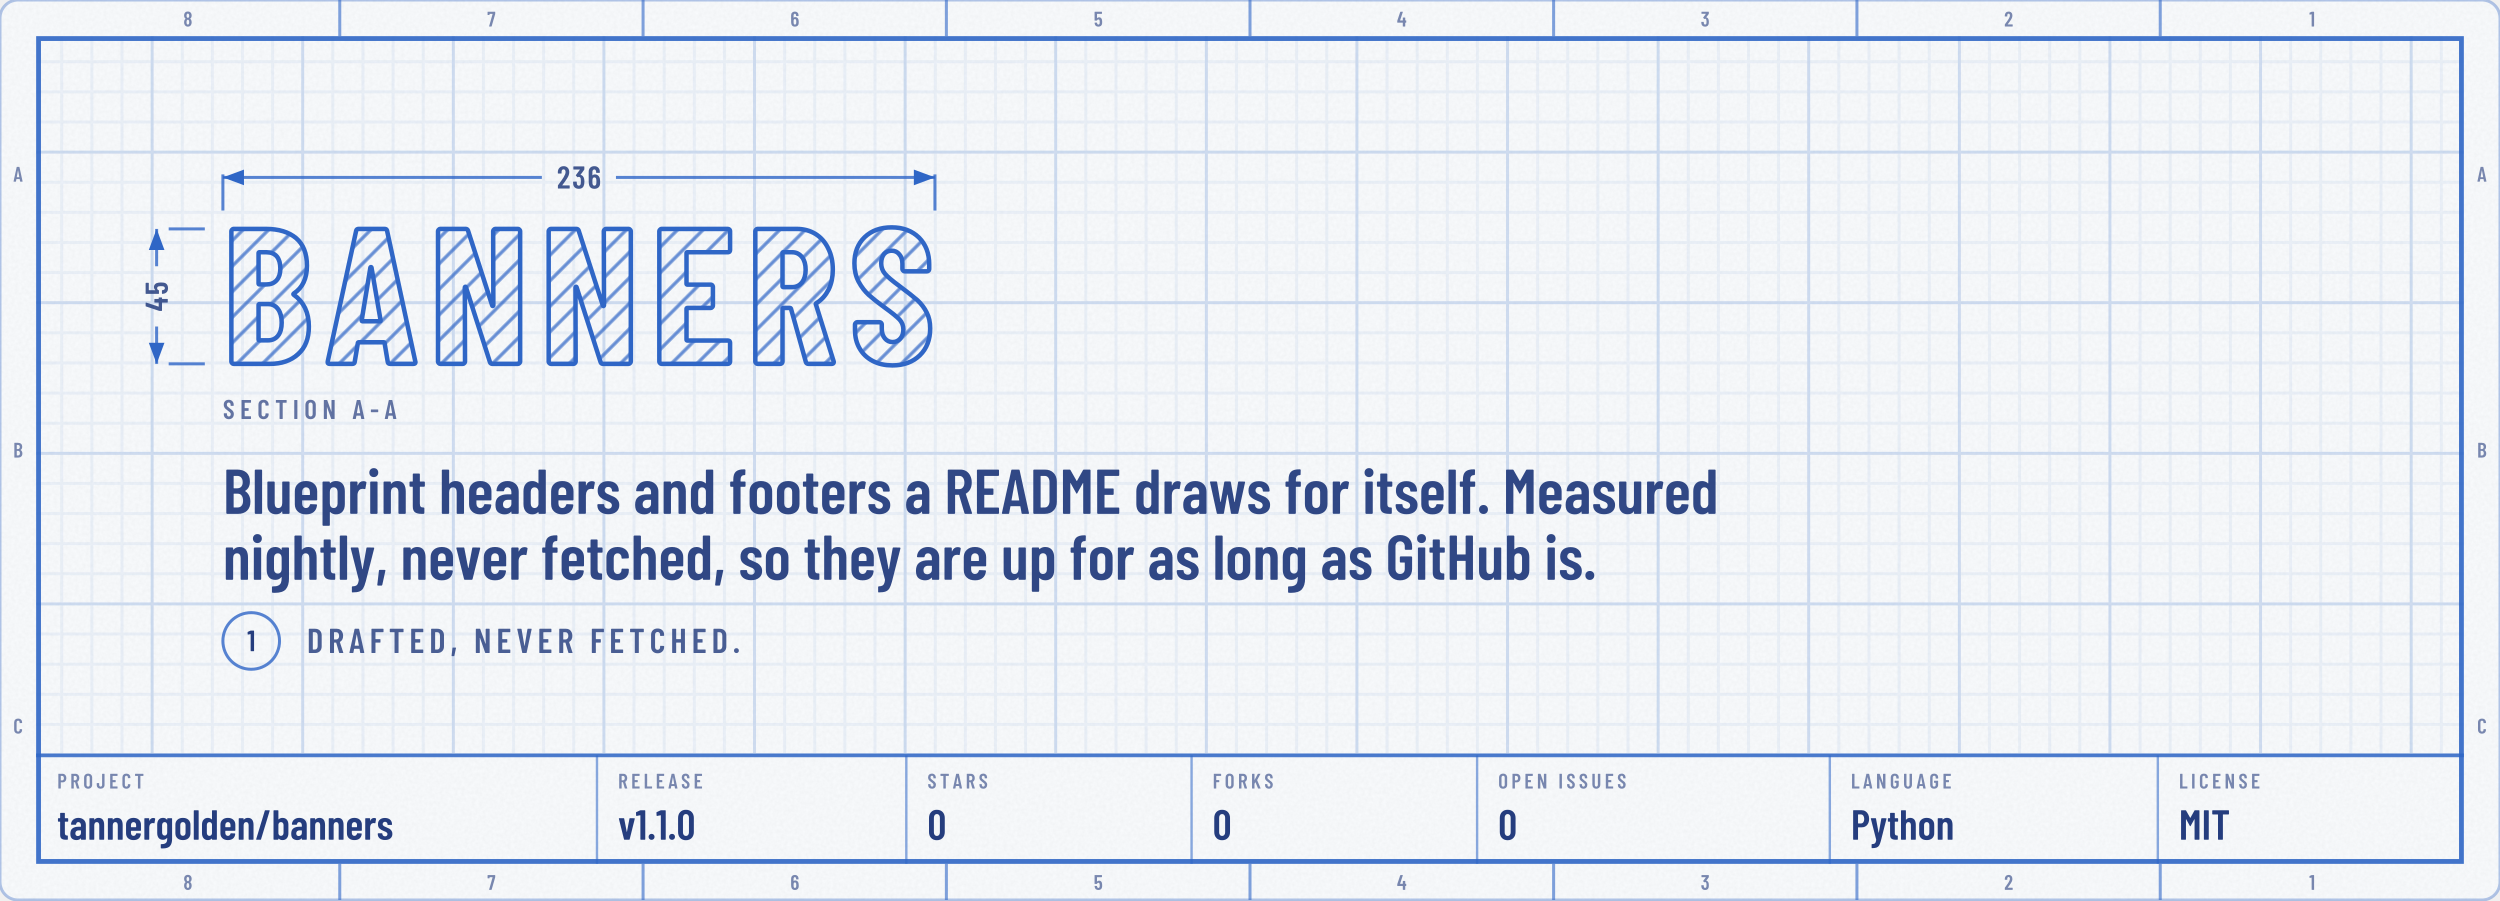
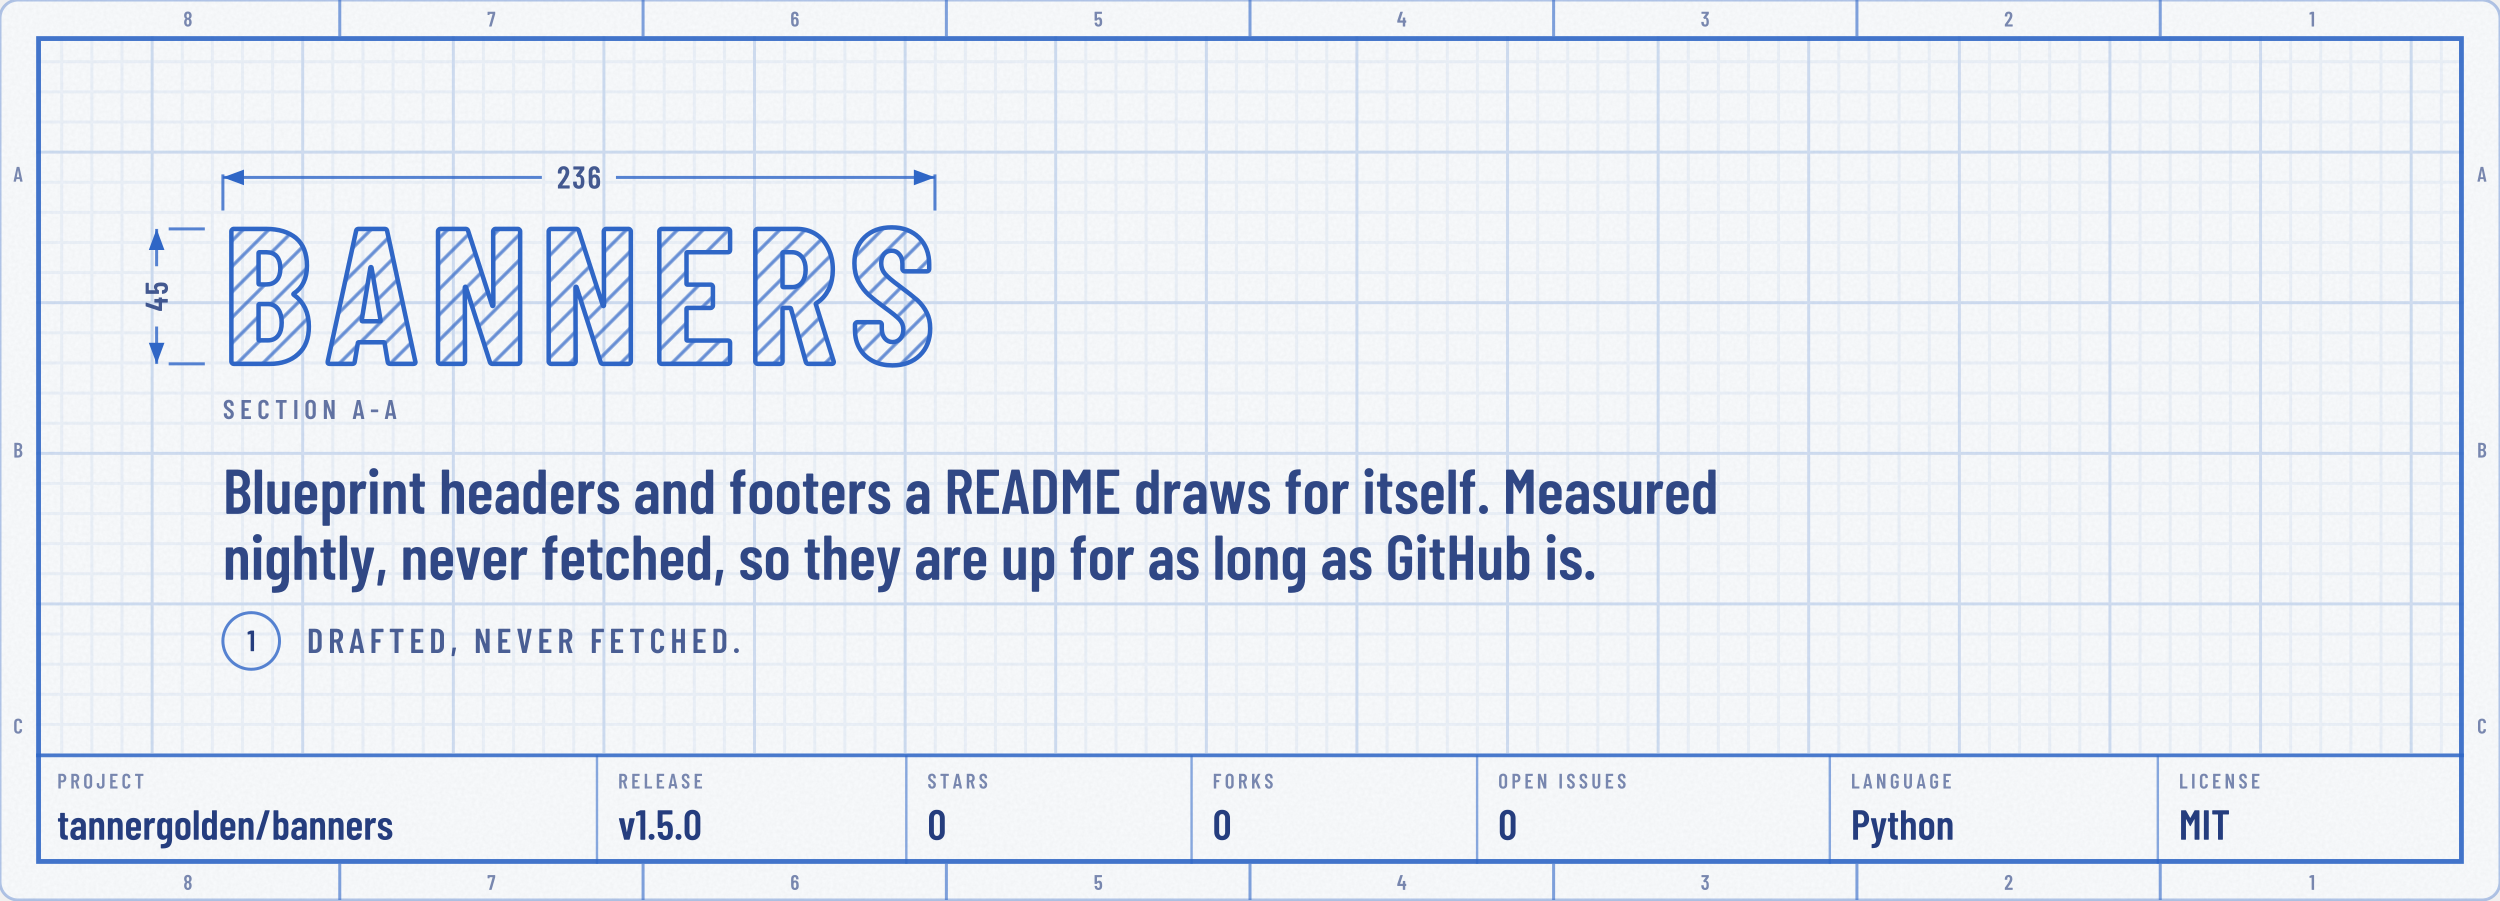
<svg xmlns="http://www.w3.org/2000/svg" width="830" height="299" viewBox="0 0 830 299" role="img" aria-labelledby="t d">
  <defs>
    <g id="kt1" transform="translate(74 120.8) scale(0.064 -0.064)">
      <use href="#n66" x="0" />
      <use href="#n65" x="530" />
      <use href="#n78" x="1072" />
      <use href="#n78" x="1646" />
      <use href="#n69" x="2220" />
      <use href="#n82" x="2718" />
      <use href="#n83" x="3249" />
    </g>
    <mask id="km2" maskUnits="userSpaceOnUse" x="70" y="70.9" width="244.4" height="65.9">
      <use href="#kt1" fill="#FFFFFF" />
    </mask>
    <pattern id="kp3" width="6" height="6" patternUnits="userSpaceOnUse" patternTransform="rotate(45)">
      <path d="M3 0V6" stroke="#2F66C6" stroke-opacity="0.7" stroke-width="1.1" />
    </pattern>
    <clipPath id="kc4">
      <rect x="0" y="0" width="830" height="298.8" rx="6" />
    </clipPath>
    <filter id="kn5" x="0" y="0" width="100%" height="100%">
      <feTurbulence type="fractalNoise" baseFrequency=".85" numOctaves="2" stitchTiles="stitch" />
      <feColorMatrix values="0 0 0 0 0 0 0 0 0 0 0 0 0 0 0 0 0 0 0.035 0" />
    </filter>
    <pattern id="kp6" width="10" height="10" patternUnits="userSpaceOnUse">
      <path d="M10 .5H.5V10" fill="none" stroke="#2F66C6" stroke-opacity="0.07" />
    </pattern>
    <pattern id="kp7" width="50" height="50" patternUnits="userSpaceOnUse">
      <path d="M50 .5H.5V50" fill="none" stroke="#2F66C6" stroke-opacity="0.14" />
    </pattern>
    <clipPath id="kc8">
      <path clip-rule="evenodd" d="M12 12h806v274.8h-806zM12 250.8h806v36h-806z" />
    </clipPath>
    <path id="m44" d="M33 -78 59 146Q60 157 71 157H151Q164 157 161 144L112 -80Q110 -91 99 -91H45Q39 -91 36 -88Q32 -84 33 -78Z" />
    <path id="m45" d="M27 263V339Q27 344 30 348Q34 351 39 351H286Q291 351 294 348Q298 344 298 339V263Q298 258 294 254Q291 251 286 251H39Q34 251 30 254Q27 258 27 263Z" />
    <path id="m46" d="M35 69Q35 100 55 120Q75 140 106 140Q137 140 156 120Q176 100 176 69Q176 38 156 18Q136 -2 106 -2Q75 -2 55 18Q35 38 35 69Z" />
    <path id="m47" d="M21 14 226 690Q229 700 239 700H331Q337 700 340 696Q343 692 341 686L136 10Q133 0 123 0H31Q25 0 22 4Q19 8 21 14Z" />
    <path id="m48" d="M38 183V517Q38 604 89 658Q140 711 224 711Q309 711 360 658Q412 604 412 517V183Q412 96 360 42Q309 -11 224 -11Q140 -11 89 42Q38 96 38 183ZM296 176V524Q296 563 276 586Q257 610 224 610Q192 610 173 586Q154 563 154 524V176Q154 137 173 114Q192 90 224 90Q257 90 276 114Q296 137 296 176Z" />
    <path id="m49" d="M122 700H218Q223 700 226 696Q230 693 230 688V12Q230 7 226 4Q223 0 218 0H126Q121 0 118 4Q114 7 114 12V576Q114 578 112 580Q111 582 109 581L27 565H24Q13 565 13 576L10 643Q10 653 18 657L107 697Q114 700 122 700Z" />
    <path id="m50" d="M173 100H392Q397 100 400 96Q404 93 404 88V12Q404 7 400 4Q397 0 392 0H43Q38 0 34 4Q31 7 31 12V92Q31 101 36 107L75 160Q114 212 152 266Q189 320 215 363Q273 459 273 522Q273 562 256 585Q238 608 209 608Q180 608 163 586Q146 563 147 526V487Q147 482 144 478Q140 475 135 475H41Q36 475 32 478Q29 482 29 487V530Q33 610 84 659Q134 708 214 708Q293 708 342 656Q390 605 390 521Q390 471 373 422Q356 373 319 317Q294 277 260 229Q225 181 214 166Q184 126 170 106Q168 104 169 102Q170 100 173 100Z" />
    <path id="m51" d="M387 218Q387 169 380 134Q368 66 326 29Q283 -8 210 -8Q134 -8 86 32Q38 73 32 143Q30 165 28 207Q28 219 40 219H132Q144 219 144 207Q146 173 148 156Q153 125 169 108Q185 92 210 92Q234 92 250 108Q266 123 271 152Q276 182 276 230Q276 281 269 315Q263 341 248 355Q233 369 210 369Q195 369 183 360Q177 356 174 356Q172 356 166 360L119 408Q115 412 115 417Q115 421 118 425L243 595Q245 597 244 599Q242 601 239 601H49Q44 601 40 604Q37 608 37 613V688Q37 693 40 696Q44 700 49 700H373Q378 700 382 696Q385 693 385 688V609Q385 602 380 594L266 438Q262 432 268 431Q309 426 338 392Q368 358 378 307Q387 267 387 218Z" />
    <path id="m52" d="M443 275V194Q443 189 440 186Q436 182 431 182H401Q396 182 396 177V12Q396 7 392 4Q389 0 384 0H292Q287 0 284 4Q280 7 280 12V177Q280 182 275 182H29Q24 182 20 186Q17 189 17 194V259Q17 268 19 274L158 690Q161 700 171 700H271Q277 700 280 696Q283 693 281 686L153 293Q152 287 157 287H275Q280 287 280 292V412Q280 417 284 420Q287 424 292 424H384Q389 424 392 420Q396 417 396 412V292Q396 287 401 287H431Q436 287 440 284Q443 280 443 275Z" />
    <path id="m53" d="M400 216Q400 175 396 146Q391 72 344 32Q297 -8 219 -8Q145 -8 99 30Q53 68 43 144L40 172Q40 184 52 184H144Q156 184 157 172Q157 166 159 154Q171 92 219 92Q244 92 260 108Q275 124 280 153Q284 178 284 217Q284 254 278 281Q273 307 258 322Q242 336 219 336Q171 336 157 290Q154 279 144 279H51Q46 279 42 282Q39 286 39 291V688Q39 693 42 696Q46 700 51 700H377Q382 700 386 696Q389 693 389 688V612Q389 607 386 604Q382 600 377 600H160Q155 600 155 595V400Q155 397 157 396Q159 396 161 398Q178 416 202 426Q227 437 254 437Q314 437 350 398Q387 360 394 290Q400 259 400 216Z" />
    <path id="m54" d="M401 216Q401 193 399 151Q394 75 346 34Q299 -8 221 -8Q147 -8 101 30Q55 69 46 144Q40 171 40 207L39 532Q39 613 88 660Q138 708 219 708Q295 708 343 660Q391 612 391 532V507Q391 502 388 498Q384 495 379 495H287Q282 495 278 498Q275 502 275 507V526Q275 560 258 582Q242 605 219 605Q191 605 174 583Q156 561 156 526V423Q156 420 158 419Q160 418 162 420Q191 447 234 447Q303 447 346 403Q389 359 396 286Q401 253 401 216ZM284 224Q284 250 279 295Q267 353 220 353Q196 353 180 338Q165 322 160 292Q156 257 156 224Q156 195 159 157Q164 125 180 108Q195 91 220 91Q245 91 260 109Q276 127 281 160Q284 196 284 224Z" />
    <path id="m55" d="M90 13 255 594Q257 600 251 600H116Q111 600 111 595V559Q111 554 108 550Q104 547 99 547H28Q23 547 20 550Q16 554 16 559L17 688Q17 693 20 696Q24 700 29 700H368Q373 700 376 696Q380 693 380 688V607Q380 603 378 593L211 10Q208 0 197 0H100Q87 0 90 13Z" />
    <path id="m56" d="M325 364Q358 345 375 306Q396 259 396 200Q396 147 380 107Q360 53 318 22Q275 -8 216 -8Q158 -8 116 22Q73 52 53 106Q38 148 38 200Q38 259 56 301Q71 341 109 363Q113 366 109 369Q76 390 58 427Q38 470 38 523Q38 581 58 620Q78 664 120 688Q161 712 216 712Q270 712 312 688Q353 665 374 621Q396 579 396 523Q396 471 376 429Q358 392 325 371Q319 367 325 364ZM159 559Q152 541 152 513Q152 483 162 456Q169 435 183 423Q197 411 216 411Q237 411 252 424Q266 436 273 459Q281 483 281 513Q281 547 271 568Q264 589 250 600Q236 612 216 612Q198 612 184 602Q171 591 164 573ZM281 206Q281 244 272 271Q266 295 252 308Q237 322 216 322Q195 322 180 308Q166 294 160 268Q152 242 152 208Q152 177 158 151Q163 123 178 108Q194 92 216 92Q239 92 255 108Q271 124 276 153Q281 180 281 206Z" />
    <path id="m65" d="M325 11 306 116Q306 121 300 121H154Q148 121 148 116L129 11Q128 0 116 0H25Q11 0 14 13L162 689Q164 700 175 700H281Q292 700 294 689L442 13V9Q442 0 431 0H338Q326 0 325 11ZM171 212H282Q288 212 287 217L229 533Q228 536 226 536Q224 536 223 533L166 217Q165 212 171 212Z" />
    <path id="m66" d="M242 0H66Q61 0 58 4Q54 7 54 12V688Q54 693 58 696Q61 700 66 700H224Q319 700 373 652Q427 604 427 512Q427 409 354 365Q349 362 352 359Q391 334 413 292Q435 250 435 192Q435 100 382 50Q328 0 242 0ZM170 595V409Q170 404 175 404H226Q267 404 290 429Q313 454 313 500Q313 548 290 574Q267 600 226 600H175Q170 600 170 595ZM319 208Q319 260 296 290Q273 319 233 319H175Q170 319 170 314V106Q170 101 175 101H233Q273 101 296 129Q319 157 319 208Z" />
    <path id="m67" d="M42 180V521Q42 607 94 658Q145 708 230 708Q316 708 368 658Q420 607 420 521V509Q420 504 416 500Q413 496 408 496L315 492Q303 492 303 504V529Q303 564 283 586Q263 608 230 608Q198 608 178 586Q158 564 158 529V171Q158 136 178 114Q198 92 230 92Q263 92 283 114Q303 136 303 171V196Q303 201 306 204Q310 208 315 208L408 204Q413 204 416 200Q420 197 420 192V180Q420 95 368 44Q316 -8 230 -8Q145 -8 94 44Q42 95 42 180Z" />
    <path id="m68" d="M54 12V688Q54 693 58 696Q61 700 66 700H237Q323 700 374 648Q426 596 426 509V191Q426 104 374 52Q323 0 237 0H66Q61 0 58 4Q54 7 54 12ZM175 100 235 101Q268 101 288 128Q309 154 310 198V502Q310 547 290 574Q269 600 234 600H175Q170 600 170 595V105Q170 100 175 100Z" />
    <path id="m69" d="M391 600H175Q170 600 170 595V406Q170 401 175 401H303Q308 401 312 398Q315 394 315 389V312Q315 307 312 304Q308 300 303 300H175Q170 300 170 295V105Q170 100 175 100H391Q396 100 400 96Q403 93 403 88V12Q403 7 400 4Q396 0 391 0H66Q61 0 58 4Q54 7 54 12V688Q54 693 58 696Q61 700 66 700H391Q396 700 400 696Q403 693 403 688V612Q403 607 400 604Q396 600 391 600Z" />
    <path id="m70" d="M390 600H175Q170 600 170 595V406Q170 401 175 401H302Q307 401 310 398Q314 394 314 389V312Q314 307 310 304Q307 300 302 300H175Q170 300 170 295V12Q170 7 166 4Q163 0 158 0H66Q61 0 58 4Q54 7 54 12V688Q54 693 58 696Q61 700 66 700H390Q395 700 398 696Q402 693 402 688V612Q402 607 398 604Q395 600 390 600Z" />
    <path id="m71" d="M42 173V527Q42 609 94 658Q145 708 230 708Q315 708 368 658Q420 609 420 526V487Q420 482 416 478Q413 475 408 475H316Q311 475 308 478Q304 482 304 487V528Q304 564 284 586Q263 608 230 608Q197 608 177 586Q157 564 157 528V172Q157 136 177 114Q197 92 230 92Q263 92 284 114Q304 136 304 172V268Q304 273 299 273H238Q233 273 230 276Q226 280 226 285V358Q226 363 230 366Q233 370 238 370H408Q413 370 416 366Q420 363 420 358V173Q420 91 368 42Q315 -8 230 -8Q145 -8 94 42Q42 91 42 173Z" />
    <path id="m72" d="M319 700H411Q416 700 420 696Q423 693 423 688V12Q423 7 420 4Q416 0 411 0H319Q314 0 310 4Q307 7 307 12V295Q307 300 302 300H175Q170 300 170 295V12Q170 7 166 4Q163 0 158 0H66Q61 0 58 4Q54 7 54 12V688Q54 693 58 696Q61 700 66 700H158Q163 700 166 696Q170 693 170 688V406Q170 401 175 401H302Q307 401 307 406V688Q307 693 310 696Q314 700 319 700Z" />
    <path id="m73" d="M54 12V688Q54 693 58 696Q61 700 66 700H158Q163 700 166 696Q170 693 170 688V12Q170 7 166 4Q163 0 158 0H66Q61 0 58 4Q54 7 54 12Z" />
    <path id="m74" d="M17 173V247Q17 252 20 256Q24 259 29 259H121Q126 259 130 256Q133 252 133 247V171Q133 136 152 114Q171 92 202 92Q233 92 252 114Q272 136 272 171V688Q272 693 276 696Q279 700 284 700H376Q381 700 384 696Q388 693 388 688V173Q388 91 336 42Q285 -8 202 -8Q119 -8 68 42Q17 91 17 173Z" />
    <path id="m75" d="M54 12V688Q54 693 58 696Q61 700 66 700H158Q163 700 166 696Q170 693 170 688V412Q170 408 172 408Q174 407 176 410L326 691Q331 700 341 700H440Q447 700 449 696Q451 692 448 686L298 405Q297 401 297 399L459 14Q460 12 460 8Q460 0 450 0H351Q340 0 337 9L219 298Q218 301 216 300Q214 300 212 298L172 231Q170 227 170 225V12Q170 7 166 4Q163 0 158 0H66Q61 0 58 4Q54 7 54 12Z" />
    <path id="m76" d="M54 12V688Q54 693 58 696Q61 700 66 700H158Q163 700 166 696Q170 693 170 688V105Q170 100 175 100H391Q396 100 400 96Q403 93 403 88V12Q403 7 400 4Q396 0 391 0H66Q61 0 58 4Q54 7 54 12Z" />
    <path id="m77" d="M383 700H475Q480 700 484 696Q487 693 487 688V12Q487 7 484 4Q480 0 475 0H383Q378 0 374 4Q371 7 371 12V484Q371 488 369 488Q367 488 365 485L278 327Q273 319 269 319Q265 319 260 327L173 485Q171 488 169 488Q167 488 167 484V12Q167 7 164 4Q160 0 155 0H63Q58 0 54 4Q51 7 51 12V688Q51 693 54 696Q58 700 63 700H155Q165 700 170 692L267 521Q270 517 273 521L368 692Q373 700 383 700Z" />
    <path id="m78" d="M350 700H441Q446 700 450 696Q453 693 453 688V12Q453 7 450 4Q446 0 441 0H336Q326 0 323 10L174 434Q173 437 170 436Q168 436 168 433L169 12Q169 7 166 4Q162 0 157 0H66Q61 0 58 4Q54 7 54 12V688Q54 693 58 696Q61 700 66 700H169Q179 700 182 690L332 269Q333 266 336 266Q338 267 338 270V688Q338 693 342 696Q345 700 350 700Z" />
    <path id="m79" d="M42 182V518Q42 604 94 656Q147 708 233 708Q319 708 372 656Q425 604 425 518V182Q425 96 372 44Q319 -8 233 -8Q147 -8 94 44Q42 96 42 182ZM309 177V523Q309 561 288 584Q267 608 233 608Q199 608 178 584Q158 561 158 523V177Q158 139 178 116Q199 92 233 92Q267 92 288 116Q309 139 309 177Z" />
    <path id="m80" d="M432 495Q432 405 384 350Q337 295 259 295H174Q169 295 169 290V12Q169 7 166 4Q162 0 157 0H65Q60 0 56 4Q53 7 53 12V689Q53 694 56 698Q60 701 65 701H253Q306 701 346 675Q387 649 410 602Q432 555 432 495ZM316 492Q316 542 294 572Q271 601 234 601H174Q169 601 169 596V391Q169 386 174 386H234Q271 386 294 414Q316 443 316 492Z" />
    <path id="m82" d="M318 10 233 297Q231 301 228 301H175Q170 301 170 296V12Q170 7 166 4Q163 0 158 0H66Q61 0 58 4Q54 7 54 12V688Q54 693 58 696Q61 700 66 700H254Q307 700 348 674Q388 649 410 602Q433 556 433 496Q433 434 409 389Q385 344 342 321Q338 320 339 315L437 14Q438 12 438 9Q438 0 427 0H331Q321 0 318 10ZM170 595V396Q170 391 175 391H236Q272 391 294 419Q317 447 317 495Q317 543 294 572Q272 600 236 600H175Q170 600 170 595Z" />
    <path id="m83" d="M34 173V199Q34 204 38 208Q41 211 46 211H137Q142 211 146 208Q149 204 149 199V179Q149 140 168 116Q188 92 219 92Q250 92 270 114Q290 137 290 174Q290 200 279 219Q268 238 248 255Q228 272 184 304Q134 340 104 368Q73 396 52 436Q32 475 32 527Q32 610 82 659Q132 708 214 708Q297 708 348 656Q399 605 399 520V496Q399 491 396 488Q392 484 387 484H297Q292 484 288 488Q285 491 285 496V522Q285 561 266 584Q246 608 214 608Q184 608 165 586Q146 565 146 527Q146 491 166 466Q187 441 247 397Q308 352 339 324Q370 295 387 261Q404 227 404 180Q404 95 353 44Q302 -8 219 -8Q136 -8 85 42Q34 92 34 173Z" />
    <path id="m84" d="M425 688V612Q425 607 422 604Q418 600 413 600H286Q281 600 281 595V12Q281 7 278 4Q274 0 269 0H177Q172 0 168 4Q165 7 165 12V595Q165 600 160 600H40Q35 600 32 604Q28 607 28 612V688Q28 693 32 696Q35 700 40 700H413Q418 700 422 696Q425 693 425 688Z" />
    <path id="m85" d="M50 194V688Q50 693 54 696Q57 700 62 700H154Q159 700 162 696Q166 693 166 688V182Q166 142 186 117Q206 92 239 92Q272 92 292 117Q312 142 312 182V688Q312 693 316 696Q319 700 324 700H416Q421 700 424 696Q428 693 428 688V194Q428 103 376 48Q324 -8 239 -8Q153 -8 102 48Q50 103 50 194Z" />
    <path id="m86" d="M171 11 28 687 27 691Q27 700 38 700H139Q151 700 152 689L235 208Q236 205 238 205Q240 205 241 208L322 689Q323 700 335 700H433Q446 700 443 687L299 11Q297 0 286 0H184Q173 0 171 11Z" />
    <path id="m97" d="M397 352V12Q397 7 394 4Q390 0 385 0H293Q288 0 284 4Q281 7 281 12V31Q281 34 279 35Q277 36 275 33Q240 -8 173 -8Q116 -8 72 24Q29 57 29 143Q29 233 82 271Q134 309 224 309H276Q281 309 281 314V340Q281 376 263 398Q245 419 218 419Q197 419 183 406Q169 392 166 369Q165 357 153 357H56Q44 357 45 369Q50 437 98 478Q147 519 220 519Q299 519 348 473Q397 427 397 352ZM281 160V217Q281 222 276 222H224Q190 222 169 204Q148 185 148 150Q148 119 164 104Q180 88 205 88Q235 88 258 107Q281 126 281 160Z" />
    <path id="m98" d="M399 357V154Q399 80 362 36Q325 -8 258 -8Q204 -8 168 27Q166 29 164 28Q162 27 162 24V12Q162 7 158 4Q155 0 150 0H58Q53 0 50 4Q46 7 46 12V688Q46 693 50 696Q53 700 58 700H150Q155 700 158 696Q162 693 162 688V486Q162 483 164 482Q167 482 170 486Q189 503 212 511Q236 519 258 519Q324 519 362 476Q399 433 399 357ZM222 419Q198 419 182 404Q166 388 162 362V149Q166 123 182 108Q198 92 222 92Q250 92 267 112Q284 131 284 163V348Q284 380 267 400Q250 419 222 419Z" />
    <path id="m99" d="M38 155V357Q38 430 86 474Q133 519 215 519Q297 519 345 476Q393 432 393 365V351Q393 346 390 342Q386 339 381 339L289 335Q277 335 277 347V357Q277 382 260 400Q242 419 215 419Q188 419 171 399Q154 379 154 348V163Q154 132 171 112Q188 92 215 92Q242 92 260 110Q277 129 277 155V165Q277 170 280 174Q284 177 289 177L381 176Q386 176 390 172Q393 169 393 164V146Q393 77 345 34Q297 -8 215 -8Q133 -8 86 36Q38 80 38 155Z" />
    <path id="m100" d="M287 700H379Q384 700 388 696Q391 693 391 688V12Q391 7 388 4Q384 0 379 0H287Q282 0 278 4Q275 7 275 12V24Q275 27 273 28Q271 29 269 27Q233 -8 179 -8Q112 -8 75 36Q38 80 38 154V357Q38 433 76 476Q113 519 179 519Q202 519 226 510Q250 502 269 483Q271 481 273 482Q275 483 275 486V688Q275 693 278 696Q282 700 287 700ZM275 149V362Q271 388 255 404Q239 419 215 419Q187 419 170 400Q153 380 153 348V163Q153 131 170 112Q187 92 215 92Q239 92 255 108Q271 123 275 149Z" />
    <path id="m101" d="M380 213H159Q154 213 154 208V163Q154 132 171 112Q188 92 215 92Q238 92 254 106Q271 121 276 144Q279 154 289 154L378 150Q383 150 386 146Q390 143 389 137Q382 67 338 30Q294 -8 215 -8Q133 -8 86 36Q38 79 38 154V357Q38 430 86 474Q133 519 215 519Q297 519 344 474Q392 430 392 357V225Q392 220 388 216Q385 213 380 213ZM154 348V303Q154 298 159 298H272Q277 298 277 303V348Q277 380 260 400Q243 419 215 419Q188 419 171 399Q154 379 154 348Z" />
    <path id="m102" d="M265 499V440Q265 435 262 432Q258 428 253 428H191Q186 428 186 423V12Q186 7 182 4Q179 0 174 0H83Q78 0 74 4Q71 7 71 12V423Q71 428 66 428H34Q29 428 26 432Q22 435 22 440V499Q22 504 26 508Q29 511 34 511H66Q71 511 71 516V541Q71 631 112 668Q153 705 243 704H251Q256 704 260 700Q263 697 263 692L261 624Q261 619 258 616Q254 612 249 612H244Q214 611 200 592Q186 574 186 536V516Q186 511 191 511H253Q258 511 262 508Q265 504 265 499Z" />
    <path id="m103" d="M287 511H379Q384 511 388 508Q391 504 391 499V19Q391 -89 342 -148Q293 -206 167 -206Q145 -206 134 -205Q122 -204 122 -192V-115Q122 -102 135 -104Q192 -105 222 -90Q253 -75 264 -46Q275 -17 275 30V41Q275 44 273 44Q271 45 269 42Q236 -1 175 -1Q108 -1 73 42Q38 86 38 161V357Q38 434 74 476Q109 519 175 519Q236 519 269 476Q271 473 273 474Q275 474 275 477V499Q275 504 278 508Q282 511 287 511ZM275 169V348Q275 380 258 400Q242 419 215 419Q188 419 171 399Q154 379 154 348V169Q154 138 171 118Q188 99 215 99Q242 99 258 118Q275 138 275 169Z" />
    <path id="m104" d="M397 352V12Q397 7 394 4Q390 0 385 0H293Q288 0 284 4Q281 7 281 12V343Q281 379 266 399Q251 419 223 419Q194 419 178 398Q162 377 162 340V12Q162 7 158 4Q155 0 150 0H58Q53 0 50 4Q46 7 46 12V688Q46 693 50 696Q53 700 58 700H150Q155 700 158 696Q162 693 162 688V479Q162 476 164 476Q167 475 170 479Q204 519 265 519Q330 519 364 476Q397 432 397 352Z" />
    <path id="m105" d="M36 652Q36 683 56 703Q76 723 107 723Q138 723 158 703Q177 683 177 652Q177 621 157 601Q137 581 107 581Q76 581 56 601Q36 621 36 652ZM50 12V499Q50 504 54 508Q57 511 62 511H154Q159 511 162 508Q166 504 166 499V12Q166 7 162 4Q159 0 154 0H62Q57 0 54 4Q50 7 50 12Z" />
    <path id="m108" d="M42 12V688Q42 693 46 696Q49 700 54 700H146Q151 700 154 696Q158 693 158 688V12Q158 7 154 4Q151 0 146 0H54Q49 0 46 4Q42 7 42 12Z" />
    <path id="m110" d="M397 352V12Q397 7 394 4Q390 0 385 0H293Q288 0 284 4Q281 7 281 12V343Q281 379 266 399Q251 419 223 419Q194 419 178 398Q162 377 162 340V12Q162 7 158 4Q155 0 150 0H58Q53 0 50 4Q46 7 46 12V499Q46 504 50 508Q53 511 58 511H150Q155 511 158 508Q162 504 162 499V479Q162 476 164 476Q167 475 170 479Q204 519 265 519Q330 519 364 476Q397 432 397 352Z" />
    <path id="m111" d="M38 155V356Q38 430 86 474Q134 519 216 519Q299 519 347 474Q395 430 395 356V155Q395 80 348 36Q300 -8 216 -8Q133 -8 86 36Q38 80 38 155ZM279 164V348Q279 379 262 399Q244 419 216 419Q188 419 171 400Q154 380 154 348V164Q154 132 171 112Q188 93 216 93Q244 93 262 112Q279 132 279 164Z" />
    <path id="m112" d="M403 357V155Q403 78 366 35Q329 -8 262 -8Q239 -8 215 0Q191 9 172 28Q170 30 168 29Q166 28 166 25V-177Q166 -182 162 -186Q159 -189 154 -189H62Q57 -189 54 -186Q50 -182 50 -177V499Q50 504 54 508Q57 511 62 511H154Q159 511 162 508Q166 504 166 499V487Q166 484 168 484Q171 483 174 487Q209 519 262 519Q329 519 366 476Q403 432 403 357ZM226 420Q199 420 182 400Q166 380 166 348V163Q166 131 182 112Q199 92 226 92Q254 92 271 112Q288 131 288 163V348Q288 380 271 400Q254 420 226 420Z" />
    <path id="m114" d="M297 507Q305 502 303 492L287 399Q286 387 273 392Q259 396 247 396Q235 396 225 393Q197 389 180 362Q162 334 162 296V13Q162 8 158 4Q155 1 150 1H58Q53 1 50 4Q46 8 46 13V499Q46 504 50 508Q53 511 58 511H150Q155 511 158 508Q162 504 162 499V453Q162 449 164 448Q166 448 167 452Q194 517 255 517Q282 517 297 507Z" />
    <path id="m115" d="M30 135V142Q30 147 34 150Q37 154 42 154H128Q133 154 136 150Q140 147 140 142V137Q140 113 158 97Q177 81 204 81Q230 81 245 96Q260 111 260 134Q260 154 247 168Q234 181 219 188Q204 195 165 211Q108 233 72 267Q35 301 35 368Q35 438 80 478Q124 517 200 517Q278 517 324 476Q369 434 369 364Q369 359 366 356Q362 352 357 352H273Q268 352 264 356Q261 359 261 364V370Q261 394 244 410Q228 426 203 426Q177 426 162 410Q146 393 146 370Q146 351 158 338Q170 325 185 318Q200 310 235 295Q277 278 306 262Q334 245 356 214Q377 184 377 139Q377 72 330 33Q283 -6 203 -6Q124 -6 77 32Q30 70 30 135Z" />
    <path id="m116" d="M248 429H186Q181 429 181 424V162Q181 127 194 114Q207 100 233 101H240Q245 101 248 98Q252 94 252 89V12Q252 7 248 4Q245 0 240 0H206Q138 0 104 25Q69 50 69 119V424Q69 429 64 429H29Q24 429 20 432Q17 436 17 441V499Q17 504 20 508Q24 511 29 511H64Q69 511 69 516V626Q69 631 72 634Q76 638 81 638H169Q174 638 178 634Q181 631 181 626V516Q181 511 186 511H248Q253 511 256 508Q260 504 260 499V441Q260 436 256 432Q253 429 248 429Z" />
    <path id="m117" d="M289 511H381Q386 511 390 508Q393 504 393 499V12Q393 7 390 4Q386 0 381 0H289Q284 0 280 4Q277 7 277 12V34Q277 37 275 38Q273 39 271 36Q242 -7 178 -7Q117 -7 80 30Q42 66 42 142V499Q42 504 46 508Q49 511 54 511H146Q151 511 154 508Q158 504 158 499V167Q158 92 216 92Q245 92 261 114Q277 135 277 172V499Q277 504 280 508Q284 511 289 511Z" />
    <path id="m118" d="M141 10 19 499V503Q19 512 30 512H132Q144 512 145 501L205 190Q206 187 208 187Q210 187 211 190L270 501Q271 512 283 512L385 510Q399 510 396 497L275 10Q272 0 261 0H155Q144 0 141 10Z" />
    <path id="m119" d="M126 11 19 499V503Q19 512 30 512H118Q130 512 131 501L183 190Q184 187 186 187Q188 187 189 190L244 501Q245 512 257 512H335Q347 512 348 501L404 189Q405 186 407 186Q409 186 410 189L463 501Q464 512 476 512L563 510Q576 510 573 497L466 11Q464 0 453 0H363Q351 0 350 11L297 303Q296 306 294 306Q292 306 291 303L239 11Q238 0 226 0H139Q128 0 126 11Z" />
    <path id="m121" d="M34 -187V-115Q34 -110 37 -106Q40 -103 44 -103Q77 -102 96 -94Q115 -87 126 -66Q138 -44 143 -3L142 3L16 499V503Q16 512 27 512H125Q137 512 138 501L199 170Q200 167 202 167Q204 167 205 170L264 501Q265 512 277 512L376 510Q390 510 387 497L253 -28Q234 -99 213 -134Q192 -169 154 -184Q116 -199 45 -199H40Q38 -199 36 -196Q34 -192 34 -187Z" />
    <path id="n65" d="M325 11 309 107Q309 112 303 112H176Q170 112 170 107L154 11Q153 0 141 0H24Q11 0 14 13L161 689Q163 700 174 700H309Q320 700 322 689L468 13L469 9Q469 0 458 0H338Q326 0 325 11ZM194 221H284Q289 221 288 226L241 499Q240 502 238 502Q236 502 235 499L190 226Q190 221 194 221Z" />
    <path id="n66" d="M245 0H56Q51 0 48 4Q44 7 44 12V688Q44 693 48 696Q51 700 56 700H223Q323 700 380 652Q436 604 436 509Q436 410 368 365Q364 362 367 359Q446 303 446 193Q446 100 390 50Q334 0 245 0ZM185 574V417Q185 412 190 412H226Q260 412 279 434Q298 455 298 494Q298 535 280 557Q261 579 226 579H190Q185 579 185 574ZM305 214Q305 258 286 284Q267 310 235 310H190Q185 310 185 305V127Q185 122 190 122H234Q267 122 286 146Q305 170 305 214Z" />
    <path id="n69" d="M399 579H190Q185 579 185 574V416Q185 411 190 411H310Q315 411 318 408Q322 404 322 399V302Q322 297 318 294Q315 290 310 290H190Q185 290 185 285V126Q185 121 190 121H399Q404 121 408 118Q411 114 411 109V12Q411 7 408 4Q404 0 399 0H56Q51 0 48 4Q44 7 44 12V688Q44 693 48 696Q51 700 56 700H399Q404 700 408 696Q411 693 411 688V591Q411 586 408 582Q404 579 399 579Z" />
    <path id="n78" d="M342 700H458Q463 700 466 696Q470 693 470 688V12Q470 7 466 4Q463 0 458 0H326Q316 0 313 10L189 397Q188 400 186 400Q183 399 183 396L184 12Q184 7 180 4Q177 0 172 0H56Q51 0 48 4Q44 7 44 12V688Q44 693 48 696Q51 700 56 700H187Q197 700 200 690L325 303Q326 300 328 300Q331 301 331 304L330 688Q330 693 334 696Q337 700 342 700Z" />
    <path id="n82" d="M306 10 229 286Q227 290 224 290H190Q185 290 185 285V12Q185 7 182 4Q178 0 173 0H56Q51 0 48 4Q44 7 44 12V688Q44 693 48 696Q51 700 56 700H258Q313 700 356 674Q399 647 422 599Q446 551 446 489Q446 430 424 385Q401 340 361 315Q359 314 358 312Q357 311 358 309L450 14L451 10Q451 0 440 0H320Q309 0 306 10ZM185 574V403Q185 398 190 398H235Q266 398 286 422Q305 447 305 488Q305 530 286 554Q266 579 235 579H190Q185 579 185 574Z" />
    <path id="n83" d="M30 175V204Q30 209 34 212Q37 216 42 216H157Q162 216 166 212Q169 209 169 204V182Q169 151 185 132Q201 113 225 113Q249 113 265 131Q281 149 281 178Q281 208 261 230Q241 251 183 293Q133 329 102 357Q71 385 49 426Q27 467 27 521Q27 606 80 657Q133 708 220 708Q308 708 362 655Q415 602 415 516V492Q415 487 412 484Q408 480 403 480H288Q283 480 280 484Q276 487 276 492V519Q276 550 260 568Q245 587 220 587Q196 587 181 570Q166 552 166 521Q166 491 185 468Q204 445 260 404Q322 358 354 330Q385 301 402 266Q420 232 420 184Q420 96 366 44Q312 -8 224 -8Q166 -8 122 15Q78 38 54 80Q30 121 30 175Z" />
  </defs>
  <rect y="0" width="830" height="298.8" rx="6" fill="#FFFFFF" stroke="#2F66C6" stroke-opacity=".35" />
  <rect y="0" width="830" height="298.8" rx="6" fill="#2F66C6" fill-opacity=".03" />
  <rect y="0" width="830" height="298.8" clip-path="url(#kc4)" filter="url(#kn5)" />
  <g clip-path="url(#kc8)">
    <rect y="0" width="830" height="298.8" fill="url(#kp6)" />
    <rect y="0" width="830" height="298.8" fill="url(#kp7)" />
  </g>
  <rect x="12.8" y="12.8" width="804.4" height="273.2" fill="none" stroke="#2F66C6" stroke-opacity="0.9" stroke-width="1.6" />
  <path d="M112.8 0V12M112.8 286.8V298.8M213.5 0V12M213.5 286.8V298.8M314.2 0V12M314.2 286.8V298.8M415 0V12M415 286.8V298.8M515.8 0V12M515.8 286.8V298.8M616.5 0V12M616.5 286.8V298.8M717.2 0V12M717.2 286.8V298.8" stroke="#2F66C6" stroke-opacity="0.6" />
  <g transform="scale(0.007 -0.007)" fill="#253D7E" fill-opacity="0.6">
    <use href="#m56" x="8694" y="-1257" />
    <use href="#m56" x="8694" y="-42204" />
    <use href="#m55" x="23108" y="-1257" />
    <use href="#m55" x="23108" y="-42204" />
    <use href="#m54" x="37482" y="-1257" />
    <use href="#m54" x="37482" y="-42204" />
    <use href="#m53" x="51875" y="-1257" />
    <use href="#m53" x="51875" y="-42204" />
    <use href="#m52" x="66253" y="-1257" />
    <use href="#m52" x="66253" y="-42204" />
    <use href="#m51" x="80662" y="-1257" />
    <use href="#m51" x="80662" y="-42204" />
    <use href="#m50" x="95055" y="-1257" />
    <use href="#m50" x="95055" y="-42204" />
    <use href="#m49" x="109524" y="-1257" />
    <use href="#m49" x="109524" y="-42204" />
    <use href="#m65" x="629" y="-8615" />
    <use href="#m65" x="117486" y="-8615" />
    <use href="#m66" x="626" y="-21702" />
    <use href="#m66" x="117483" y="-21702" />
    <use href="#m67" x="629" y="-34789" />
    <use href="#m67" x="117486" y="-34789" />
  </g>
  <path d="M74 69.9V53.9" stroke="#2F66C6" stroke-opacity="0.8" stroke-dasharray="12 12" stroke-dashoffset="0">
    <animate attributeName="stroke-dashoffset" values="12;12;0" keyTimes="0;.25;1" dur="1.4s" calcMode="spline" keySplines="0 0 1 1;.3 0 .2 1" fill="freeze" />
  </path>
  <path d="M310.4 69.9V53.9" stroke="#2F66C6" stroke-opacity="0.8" stroke-dasharray="12 12" stroke-dashoffset="0">
    <animate attributeName="stroke-dashoffset" values="12;12;0" keyTimes="0;.25;1" dur="1.4s" calcMode="spline" keySplines="0 0 1 1;.3 0 .2 1" fill="freeze" />
  </path>
  <path d="M74 58.9H179.9M204.5 58.9H310.4" stroke="#2F66C6" stroke-opacity="0.8" stroke-dasharray="120.2 120.2" stroke-dashoffset="0">
    <animate attributeName="stroke-dashoffset" values="120.2;120.2;0" keyTimes="0;.25;1" dur="1.4s" calcMode="spline" keySplines="0 0 1 1;.3 0 .2 1" fill="freeze" />
  </path>
  <path d="M68 76H47" stroke="#2F66C6" stroke-opacity="0.8" stroke-dasharray="12 12" stroke-dashoffset="0">
    <animate attributeName="stroke-dashoffset" values="12;12;0" keyTimes="0;.25;1" dur="1.4s" calcMode="spline" keySplines="0 0 1 1;.3 0 .2 1" fill="freeze" />
  </path>
  <path d="M68 120.8H47" stroke="#2F66C6" stroke-opacity="0.8" stroke-dasharray="12 12" stroke-dashoffset="0">
    <animate attributeName="stroke-dashoffset" values="12;12;0" keyTimes="0;.25;1" dur="1.4s" calcMode="spline" keySplines="0 0 1 1;.3 0 .2 1" fill="freeze" />
  </path>
  <path d="M52 76V88.4M52 108.4V120.8" stroke="#2F66C6" stroke-opacity="0.8" stroke-dasharray="24.4 24.4" stroke-dashoffset="0">
    <animate attributeName="stroke-dashoffset" values="24.4;24.4;0" keyTimes="0;.25;1" dur="1.4s" calcMode="spline" keySplines="0 0 1 1;.3 0 .2 1" fill="freeze" />
  </path>
  <circle cx="83.4" cy="212.8" r="9.4" fill="none" stroke="#2F66C6" stroke-opacity="0.8" stroke-dasharray="61.3 61.3" stroke-dashoffset="0">
    <animate attributeName="stroke-dashoffset" values="61.3;61.3;0" keyTimes="0;.25;1" dur="1.4s" calcMode="spline" keySplines="0 0 1 1;.3 0 .2 1" fill="freeze" />
  </circle>
  <path d="M12 250.8H818" stroke="#2F66C6" stroke-opacity="0.85" stroke-width="1.2" stroke-dasharray="808 808" stroke-dashoffset="0">
    <animate attributeName="stroke-dashoffset" values="808;808;0" keyTimes="0;.25;1" dur="1.4s" calcMode="spline" keySplines="0 0 1 1;.3 0 .2 1" fill="freeze" />
  </path>
  <rect x="70" y="70.9" width="244.4" height="65.9" fill="url(#kp3)" mask="url(#km2)">
    <animate attributeName="opacity" values="0;0;1" keyTimes="0;.72;1" dur="2.8s" fill="freeze" />
  </rect>
  <use href="#kt1" fill="none" stroke="#2F66C6" stroke-width="23.4" stroke-linejoin="round" stroke-dasharray="5500 5500" stroke-dashoffset="0">
    <animate attributeName="stroke-dashoffset" values="5500;5500;0" keyTimes="0;.1;1" dur="2.4s" calcMode="spline" keySplines="0 0 1 1;.4 .1 .3 1" fill="freeze" />
  </use>
  <path d="M74 58.9l7 -2.6v5.2z" fill="#2F66C6" />
  <path d="M310.4 58.9l-7 -2.6v5.2z" fill="#2F66C6" />
  <g transform="translate(184.9 62.6) scale(0.0105 -0.0105)" fill="#253D7E" fill-opacity="0.85">
    <use href="#m50" x="0" />
    <use href="#m51" x="482" />
    <use href="#m54" x="965" />
  </g>
  <path d="M52 76l-2.6 7h5.2z" fill="#2F66C6" />
  <path d="M52 120.8l-2.6 -7h5.2z" fill="#2F66C6" />
  <g transform="rotate(-90 52 98.4)">
    <g transform="translate(47 102.1) scale(0.0105 -0.0105)" fill="#253D7E" fill-opacity="0.85">
      <use href="#m52" x="0" />
      <use href="#m53" x="516" />
    </g>
  </g>
  <g transform="translate(74 139.1) scale(0.009 -0.009)" fill="#253D7E" fill-opacity="0.7">
    <use href="#m83" x="0" />
    <use href="#m69" x="634" />
    <use href="#m67" x="1269" />
    <use href="#m84" x="1926" />
    <use href="#m73" x="2578" />
    <use href="#m79" x="3002" />
    <use href="#m78" x="3669" />
    <use href="#m65" x="4776" />
    <use href="#m45" x="5432" />
    <use href="#m65" x="5957" />
  </g>
  <g transform="translate(74 170.6) scale(0.021 -0.021)" fill="#253D7E" fill-opacity="0.94">
    <use href="#m66" x="0" />
    <use href="#m108" x="462" />
    <use href="#m117" x="661" />
    <use href="#m101" x="1099" />
    <use href="#m112" x="1525" />
    <use href="#m114" x="1966" />
    <use href="#m105" x="2279" />
    <use href="#m110" x="2494" />
    <use href="#m116" x="2933" />
    <use href="#m104" x="3415" />
    <use href="#m101" x="3854" />
    <use href="#m97" x="4280" />
    <use href="#m100" x="4714" />
    <use href="#m101" x="5151" />
    <use href="#m114" x="5577" />
    <use href="#m115" x="5890" />
    <use href="#m97" x="6488" />
    <use href="#m110" x="6922" />
    <use href="#m100" x="7361" />
    <use href="#m102" x="7998" />
    <use href="#m111" x="8289" />
    <use href="#m111" x="8721" />
    <use href="#m116" x="9153" />
    <use href="#m101" x="9435" />
    <use href="#m114" x="9861" />
    <use href="#m115" x="10174" />
    <use href="#m97" x="10772" />
    <use href="#m82" x="11406" />
    <use href="#m69" x="11867" />
    <use href="#m65" x="12302" />
    <use href="#m68" x="12758" />
    <use href="#m77" x="13230" />
    <use href="#m69" x="13768" />
    <use href="#m100" x="14403" />
    <use href="#m114" x="14840" />
    <use href="#m97" x="15153" />
    <use href="#m119" x="15587" />
    <use href="#m115" x="16179" />
    <use href="#m102" x="16777" />
    <use href="#m111" x="17068" />
    <use href="#m114" x="17500" />
    <use href="#m105" x="18013" />
    <use href="#m116" x="18228" />
    <use href="#m115" x="18510" />
    <use href="#m101" x="18908" />
    <use href="#m108" x="19334" />
    <use href="#m102" x="19533" />
    <use href="#m46" x="19824" />
    <use href="#m77" x="20235" />
    <use href="#m101" x="20773" />
    <use href="#m97" x="21199" />
    <use href="#m115" x="21633" />
    <use href="#m117" x="22031" />
    <use href="#m114" x="22469" />
    <use href="#m101" x="22782" />
    <use href="#m100" x="23208" />
  </g>
  <g transform="translate(74 192.5) scale(0.021 -0.021)" fill="#253D7E" fill-opacity="0.94">
    <use href="#m110" x="0" />
    <use href="#m105" x="439" />
    <use href="#m103" x="654" />
    <use href="#m104" x="1085" />
    <use href="#m116" x="1524" />
    <use href="#m108" x="1806" />
    <use href="#m121" x="2005" />
    <use href="#m44" x="2408" />
    <use href="#m110" x="2807" />
    <use href="#m101" x="3246" />
    <use href="#m118" x="3672" />
    <use href="#m101" x="4087" />
    <use href="#m114" x="4513" />
    <use href="#m102" x="5026" />
    <use href="#m101" x="5317" />
    <use href="#m116" x="5743" />
    <use href="#m99" x="6025" />
    <use href="#m104" x="6447" />
    <use href="#m101" x="6886" />
    <use href="#m100" x="7312" />
    <use href="#m44" x="7749" />
    <use href="#m115" x="8148" />
    <use href="#m111" x="8546" />
    <use href="#m116" x="9178" />
    <use href="#m104" x="9460" />
    <use href="#m101" x="9899" />
    <use href="#m121" x="10325" />
    <use href="#m97" x="10928" />
    <use href="#m114" x="11362" />
    <use href="#m101" x="11675" />
    <use href="#m117" x="12301" />
    <use href="#m112" x="12739" />
    <use href="#m102" x="13380" />
    <use href="#m111" x="13671" />
    <use href="#m114" x="14103" />
    <use href="#m97" x="14616" />
    <use href="#m115" x="15050" />
    <use href="#m108" x="15648" />
    <use href="#m111" x="15847" />
    <use href="#m110" x="16279" />
    <use href="#m103" x="16718" />
    <use href="#m97" x="17349" />
    <use href="#m115" x="17783" />
    <use href="#m71" x="18381" />
    <use href="#m105" x="18843" />
    <use href="#m116" x="19058" />
    <use href="#m72" x="19340" />
    <use href="#m117" x="19817" />
    <use href="#m98" x="20255" />
    <use href="#m105" x="20892" />
    <use href="#m115" x="21107" />
    <use href="#m46" x="21505" />
  </g>
  <g transform="translate(82.1 216.2) scale(0.00978 -0.00978)" fill="#253D7E">
    <use href="#m49" x="0" />
  </g>
  <g transform="translate(101.9 216.8) scale(0.0115 -0.0115)" fill="#253D7E" fill-opacity="0.82">
    <use href="#m68" x="0" />
    <use href="#m82" x="612" />
    <use href="#m65" x="1213" />
    <use href="#m70" x="1809" />
    <use href="#m84" x="2364" />
    <use href="#m69" x="2956" />
    <use href="#m68" x="3531" />
    <use href="#m44" x="4143" />
    <use href="#m78" x="4822" />
    <use href="#m69" x="5469" />
    <use href="#m86" x="6044" />
    <use href="#m69" x="6655" />
    <use href="#m82" x="7230" />
    <use href="#m70" x="8171" />
    <use href="#m69" x="8726" />
    <use href="#m84" x="9301" />
    <use href="#m67" x="9893" />
    <use href="#m72" x="10490" />
    <use href="#m69" x="11107" />
    <use href="#m68" x="11682" />
    <use href="#m46" x="12294" />
  </g>
  <g transform="translate(19 261.8) scale(0.007 -0.007)" fill="#253D7E" fill-opacity="0.6">
    <use href="#m80" x="0" />
    <use href="#m82" x="614" />
    <use href="#m79" x="1232" />
    <use href="#m74" x="1856" />
    <use href="#m69" x="2457" />
    <use href="#m67" x="3049" />
    <use href="#m84" x="3663" />
  </g>
  <g transform="translate(19 278.8) scale(0.014 -0.014)" fill="#253D7E">
    <use href="#m116" x="0" />
    <use href="#m97" x="282" />
    <use href="#m110" x="716" />
    <use href="#m110" x="1155" />
    <use href="#m101" x="1594" />
    <use href="#m114" x="2020" />
    <use href="#m103" x="2333" />
    <use href="#m111" x="2764" />
    <use href="#m108" x="3196" />
    <use href="#m100" x="3395" />
    <use href="#m101" x="3832" />
    <use href="#m110" x="4258" />
    <use href="#m47" x="4697" />
    <use href="#m98" x="5083" />
    <use href="#m97" x="5520" />
    <use href="#m110" x="5954" />
    <use href="#m110" x="6393" />
    <use href="#m101" x="6832" />
    <use href="#m114" x="7258" />
    <use href="#m115" x="7571" />
  </g>
  <g transform="translate(205.2 261.8) scale(0.007 -0.007)" fill="#253D7E" fill-opacity="0.6">
    <use href="#m82" x="0" />
    <use href="#m69" x="618" />
    <use href="#m76" x="1210" />
    <use href="#m69" x="1782" />
    <use href="#m65" x="2375" />
    <use href="#m83" x="2988" />
    <use href="#m69" x="3579" />
  </g>
  <g transform="translate(205.2 278.8) scale(0.014 -0.014)" fill="#253D7E">
    <use href="#m118" x="0" />
    <use href="#m49" x="415" />
    <use href="#m46" x="689" />
-     <use href="#m49" x="900" />
-     <use href="#m46" x="1174" />
-     <use href="#m48" x="1385" />
+     <use href="#m53" x="900" />
+     <use href="#m46" x="1328" />
+     <use href="#m48" x="1539" />
  </g>
  <g transform="translate(307.9 261.8) scale(0.007 -0.007)" fill="#253D7E" fill-opacity="0.6">
    <use href="#m83" x="0" />
    <use href="#m84" x="591" />
    <use href="#m65" x="1200" />
    <use href="#m82" x="1813" />
    <use href="#m83" x="2432" />
  </g>
  <g transform="translate(307.9 278.8) scale(0.014 -0.014)" fill="#253D7E">
    <use href="#m48" x="0" />
  </g>
  <g transform="translate(402.6 261.8) scale(0.007 -0.007)" fill="#253D7E" fill-opacity="0.6">
    <use href="#m70" x="0" />
    <use href="#m79" x="572" />
    <use href="#m82" x="1196" />
    <use href="#m75" x="1814" />
    <use href="#m83" x="2449" />
  </g>
  <g transform="translate(402.6 278.8) scale(0.014 -0.014)" fill="#253D7E">
    <use href="#m48" x="0" />
  </g>
  <g transform="translate(497.4 261.8) scale(0.007 -0.007)" fill="#253D7E" fill-opacity="0.6">
    <use href="#m79" x="0" />
    <use href="#m80" x="624" />
    <use href="#m69" x="1238" />
    <use href="#m78" x="1830" />
    <use href="#m73" x="2852" />
    <use href="#m83" x="3233" />
    <use href="#m83" x="3824" />
    <use href="#m85" x="4415" />
    <use href="#m69" x="5050" />
    <use href="#m83" x="5642" />
  </g>
  <g transform="translate(497.4 278.8) scale(0.014 -0.014)" fill="#253D7E">
    <use href="#m48" x="0" />
  </g>
  <g transform="translate(614.5 261.8) scale(0.007 -0.007)" fill="#253D7E" fill-opacity="0.6">
    <use href="#m76" x="0" />
    <use href="#m65" x="572" />
    <use href="#m78" x="1185" />
    <use href="#m71" x="1849" />
    <use href="#m85" x="2469" />
    <use href="#m65" x="3104" />
    <use href="#m71" x="3717" />
    <use href="#m69" x="4336" />
  </g>
  <g transform="translate(614.5 278.8) scale(0.014 -0.014)" fill="#253D7E">
    <use href="#m80" x="0" />
    <use href="#m121" x="457" />
    <use href="#m116" x="860" />
    <use href="#m104" x="1142" />
    <use href="#m111" x="1581" />
    <use href="#m110" x="2013" />
  </g>
  <g transform="translate(723.4 261.8) scale(0.007 -0.007)" fill="#253D7E" fill-opacity="0.6">
    <use href="#m76" x="0" />
    <use href="#m73" x="572" />
    <use href="#m67" x="953" />
    <use href="#m69" x="1567" />
    <use href="#m78" x="2160" />
    <use href="#m83" x="2824" />
    <use href="#m69" x="3415" />
  </g>
  <g transform="translate(723.4 278.8) scale(0.014 -0.014)" fill="#253D7E">
    <use href="#m77" x="0" />
    <use href="#m73" x="538" />
    <use href="#m84" x="762" />
  </g>
  <path d="M198.2 250.8V286.8M300.9 250.8V286.8M395.6 250.8V286.8M490.4 250.8V286.8M607.5 250.8V286.8M716.4 250.8V286.8" stroke="#2F66C6" stroke-opacity="0.55" stroke-width=".8" />
</svg>
